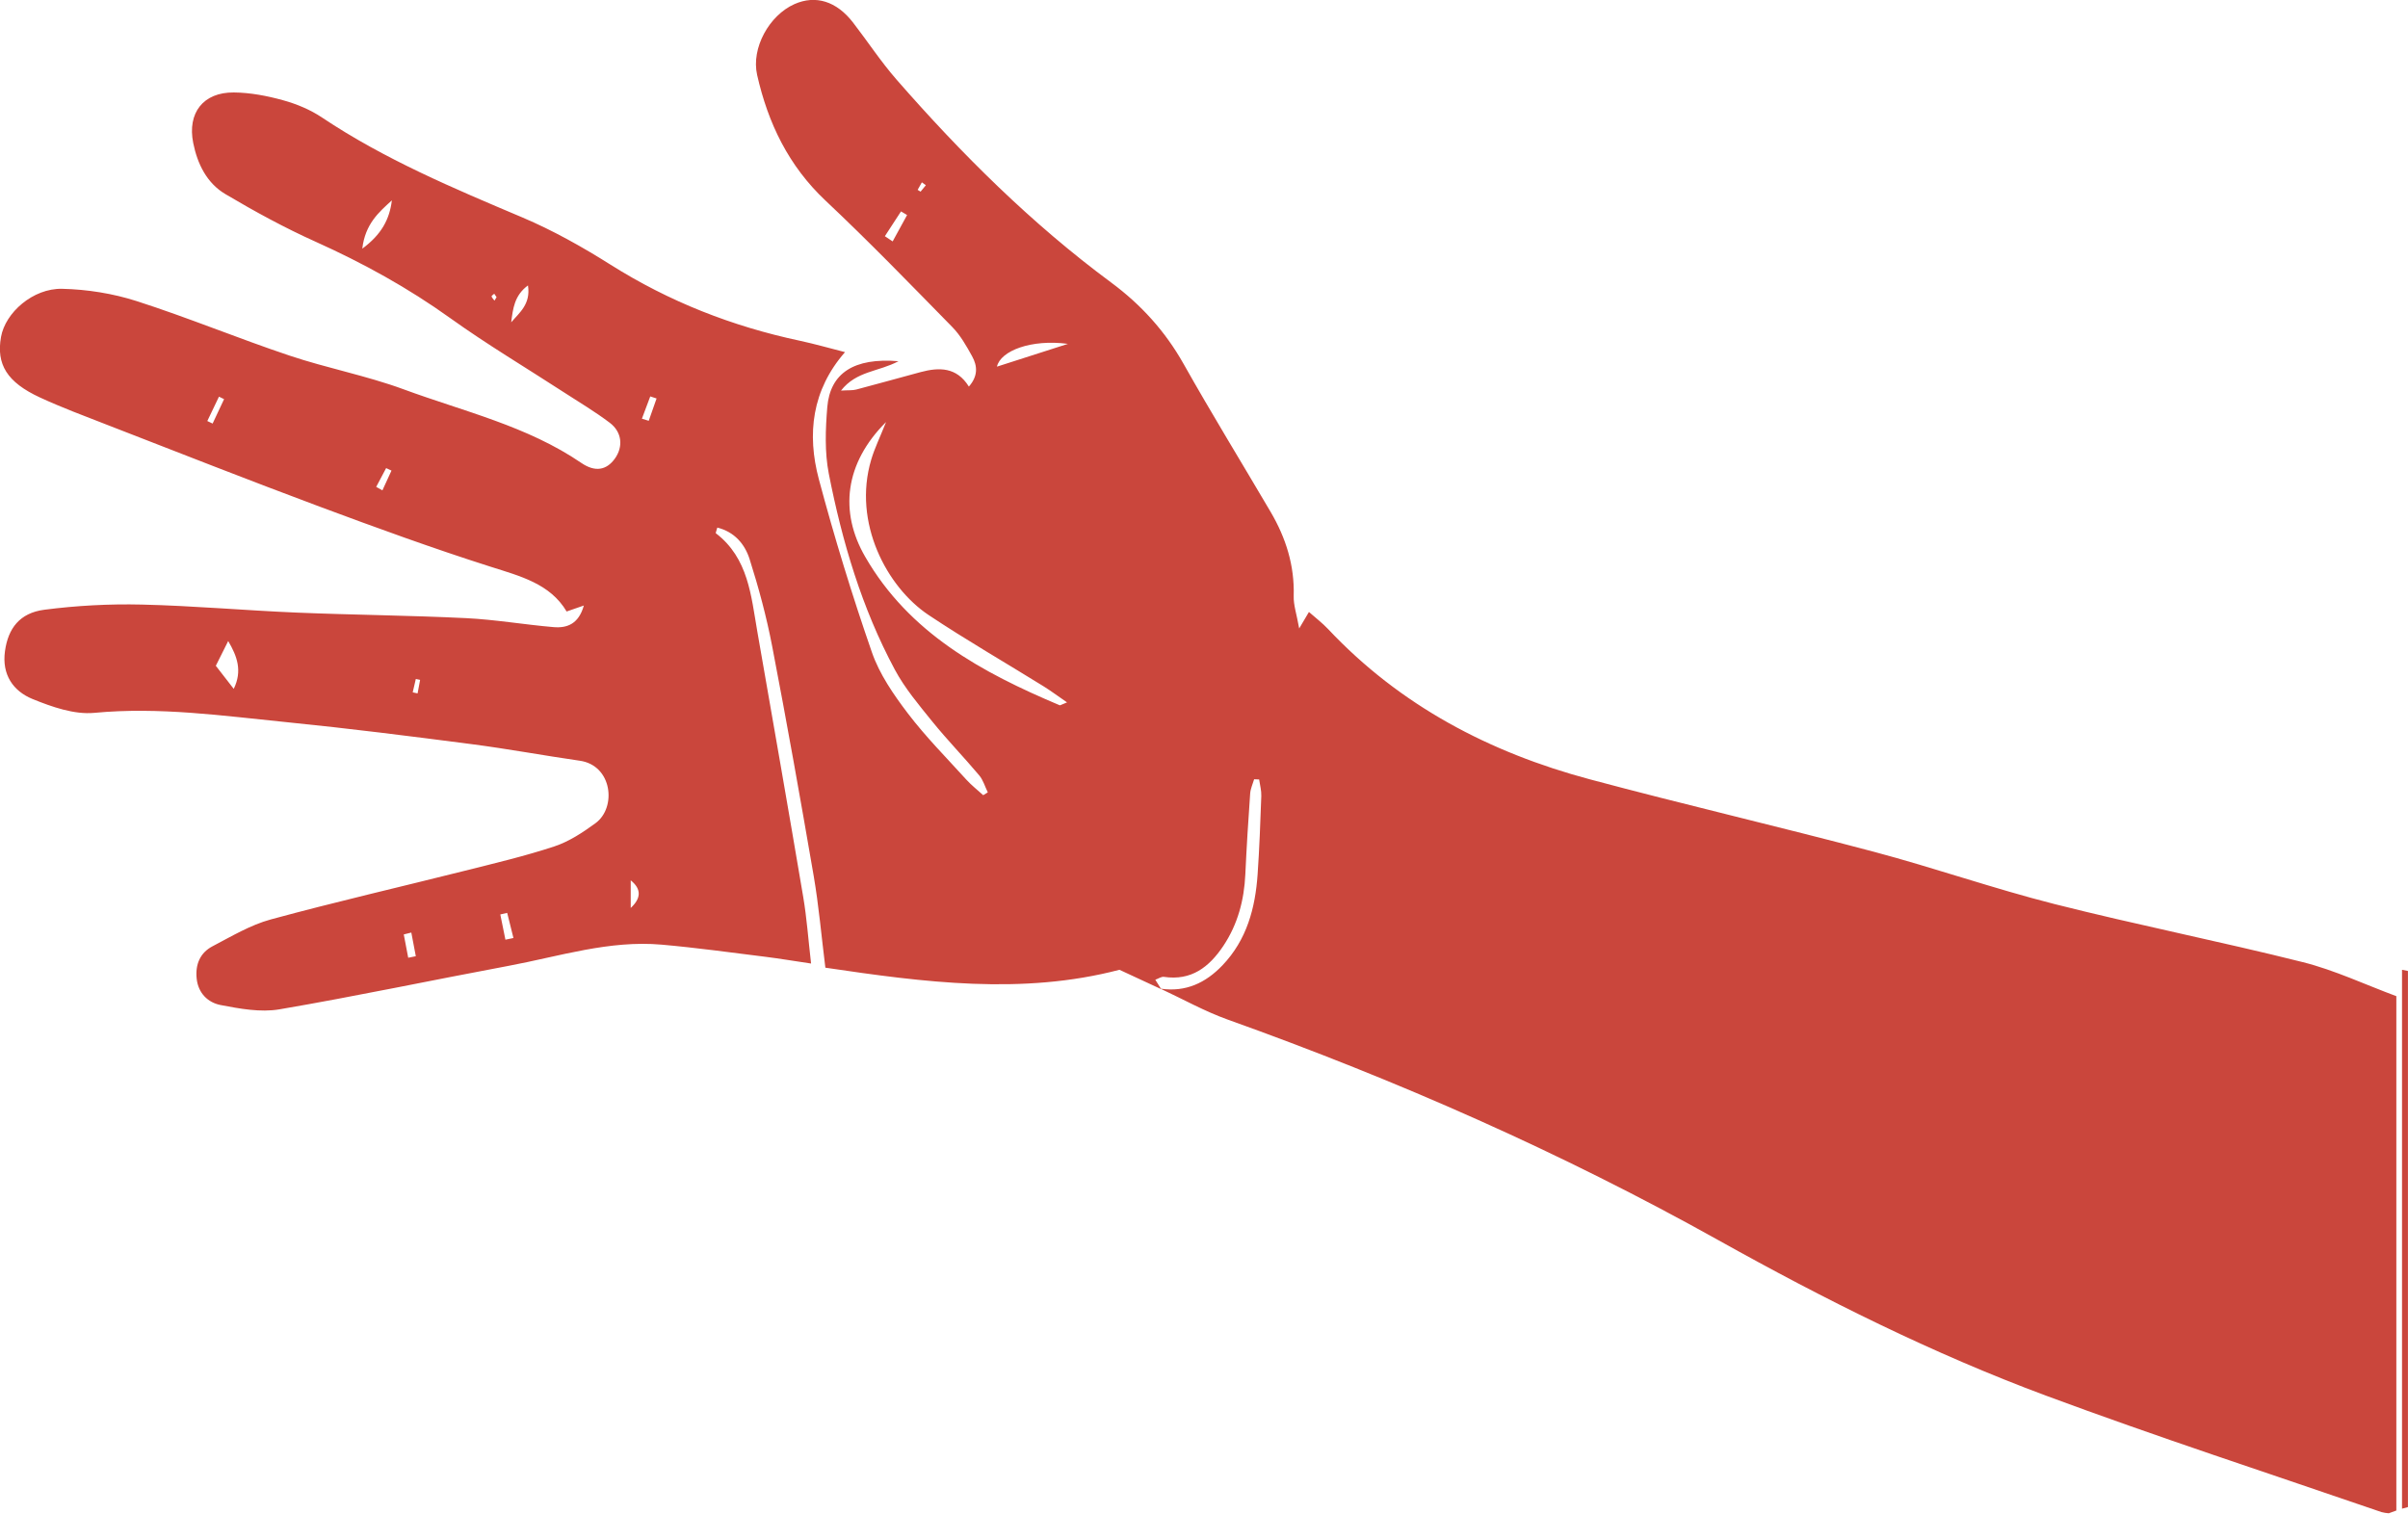
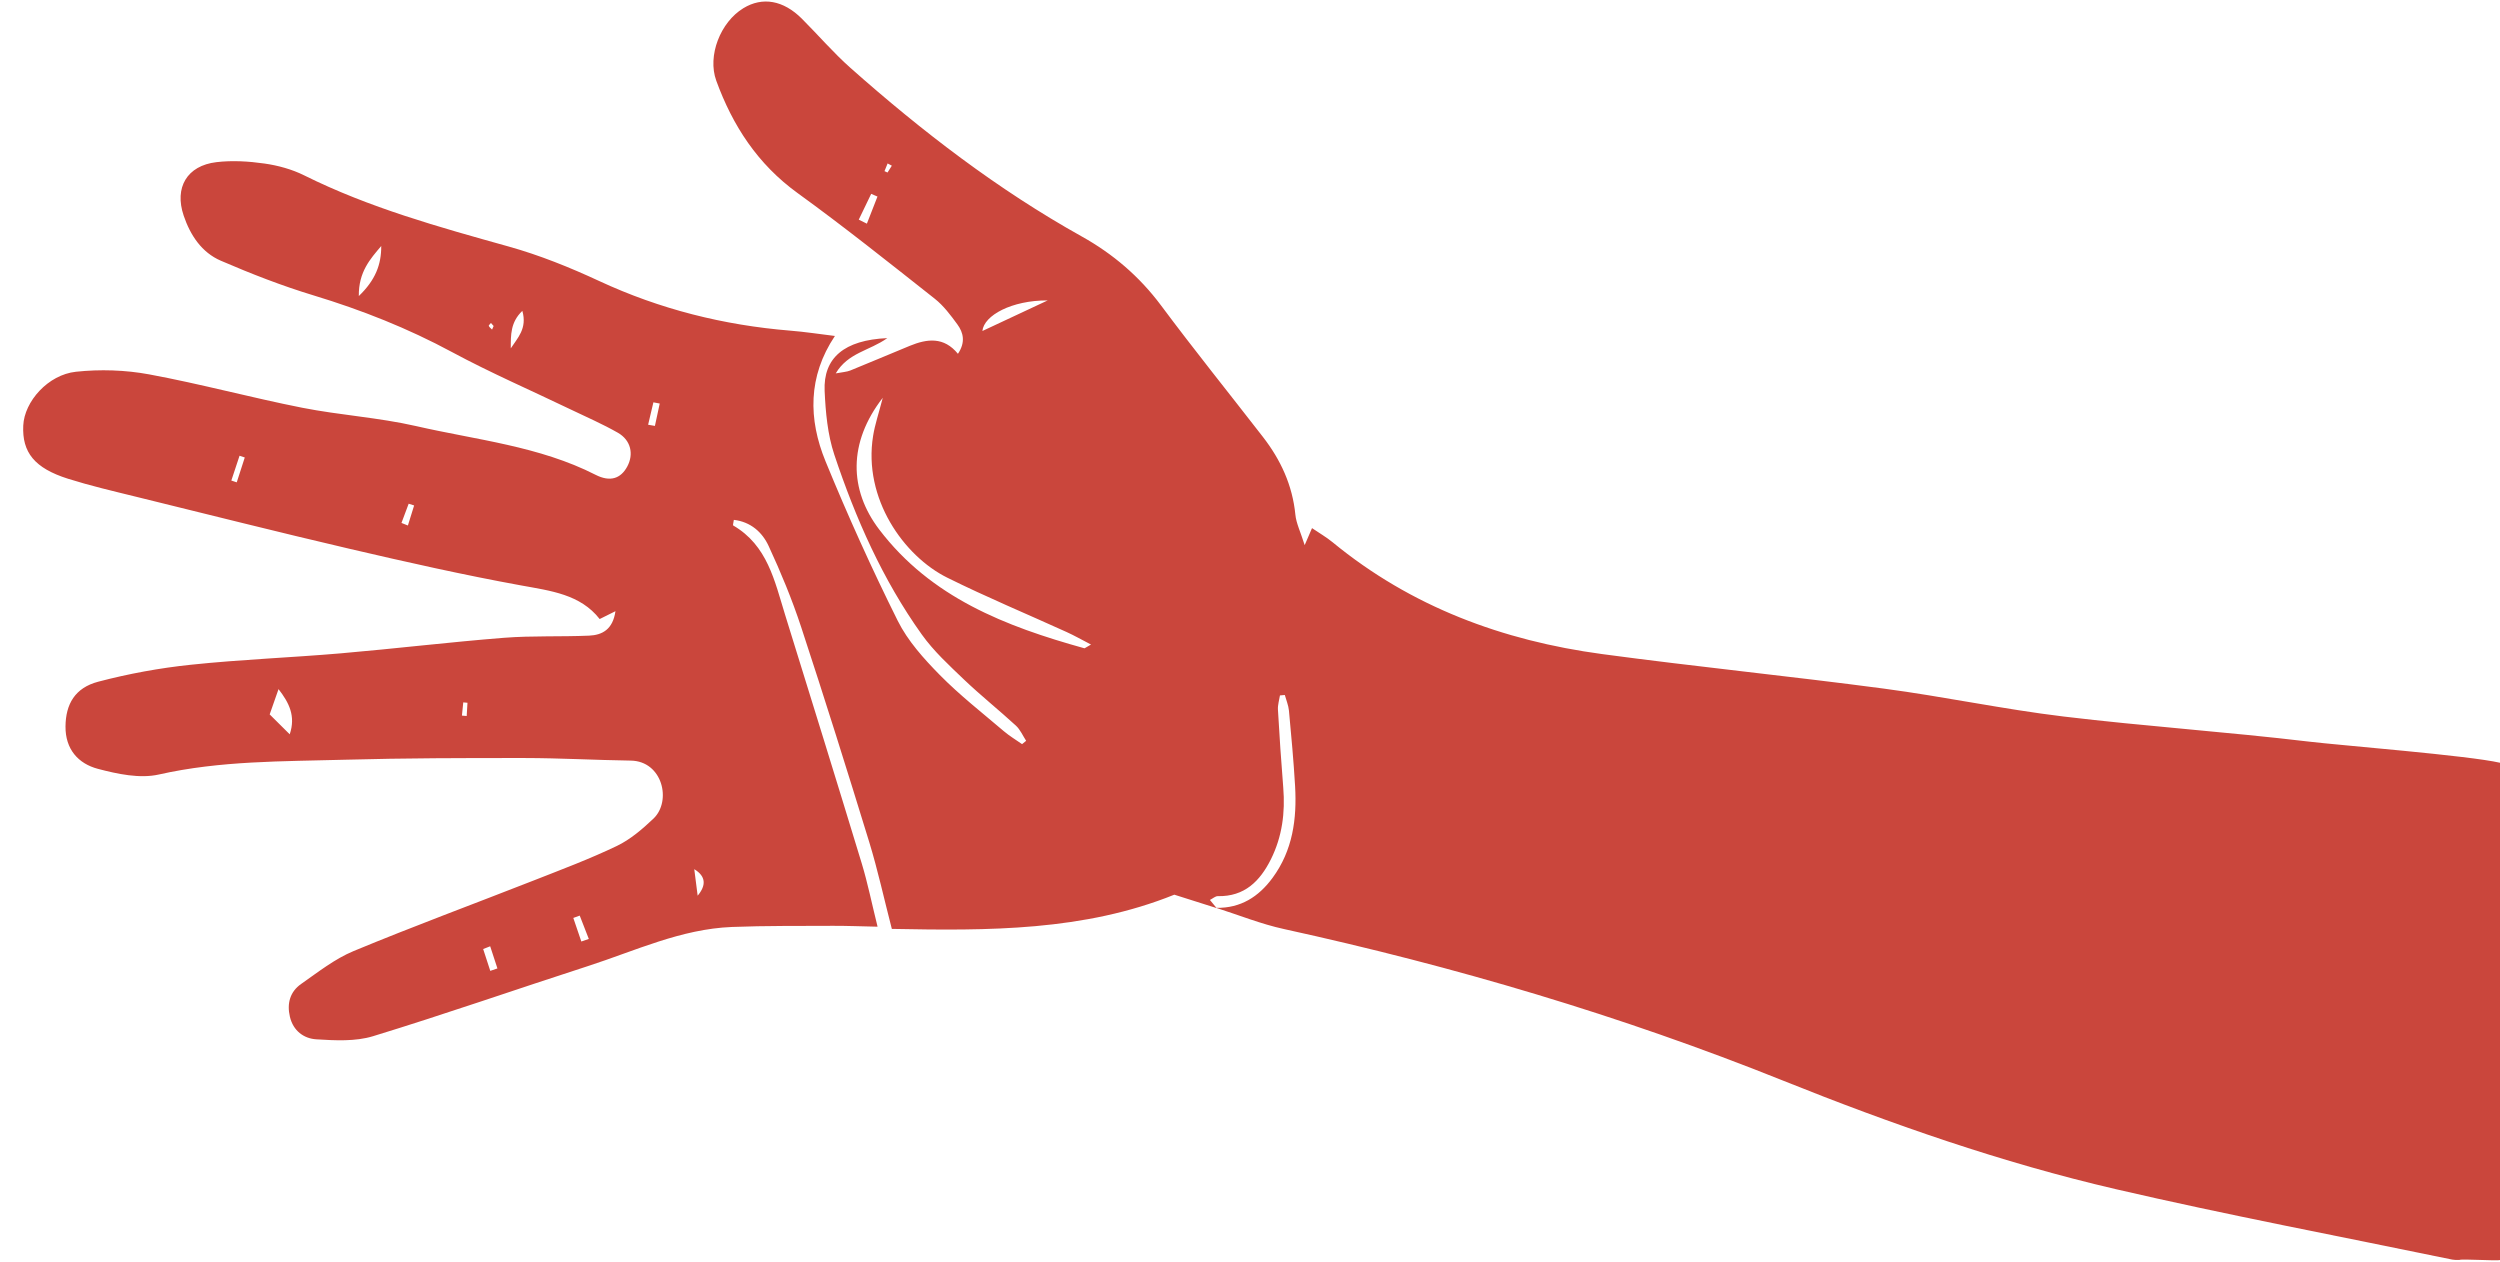
- <svg xmlns="http://www.w3.org/2000/svg" version="1.1" id="Layer_1" x="0px" y="0px" viewBox="0 0 503.88 316.69" style="enable-background:new 0 0 503.88 316.69;" xml:space="preserve">
+ <svg xmlns="http://www.w3.org/2000/svg" version="1.1" id="Layer_1" x="0px" y="0px" viewBox="0 0 545 275" style="enable-background:new 0 0 545 275;" xml:space="preserve">
  <style type="text/css">
	.st0{fill:#CA463C;stroke:#000000;stroke-width:4;stroke-linejoin:round;stroke-miterlimit:10;}
	.st1{fill:#CA463C;stroke:#000000;stroke-width:4;stroke-miterlimit:10;}
	.st2{fill:#F15F3C;stroke:#000000;stroke-width:4;stroke-linejoin:round;stroke-miterlimit:10;}
	.st3{fill:none;stroke:#000000;stroke-width:4;stroke-miterlimit:10;}
	.st4{fill:#5E1642;stroke:#000000;stroke-width:4;stroke-linejoin:round;stroke-miterlimit:10;}
	.st5{fill:#5E1642;}
	.st6{fill:#310E34;stroke:#000000;stroke-width:2;stroke-linejoin:round;stroke-miterlimit:10;}
	.st7{fill:#310E34;stroke:#000000;stroke-width:2;stroke-miterlimit:10;}
	.st8{fill:#CA463C;stroke:#000000;stroke-width:2;stroke-linejoin:round;stroke-miterlimit:10;}
	.st9{fill:none;stroke:#000000;stroke-width:2;stroke-miterlimit:10;}
	.st10{fill:#F15F3C;stroke:#000000;stroke-width:2;stroke-linejoin:round;stroke-miterlimit:10;}
	.st11{fill:#F15F3C;}
	.st12{fill:#310E34;}
	.st13{fill:none;stroke:#310E34;stroke-width:5;stroke-linecap:round;stroke-miterlimit:10;}
	.st14{fill:none;stroke:#310E34;stroke-width:5;stroke-linecap:round;stroke-linejoin:round;stroke-miterlimit:10;}
	.st15{fill:#CA463C;}
	.st16{fill:#972E41;}
	.st17{fill:none;stroke:#310E34;stroke-width:0.565;stroke-linecap:round;stroke-miterlimit:10;}
	.st18{fill:none;stroke:#310E34;stroke-width:0.565;stroke-linecap:round;stroke-linejoin:round;stroke-miterlimit:10;}
	.st19{fill:none;stroke:#5E1642;stroke-width:0.556;stroke-linecap:round;stroke-miterlimit:10;}
	.st20{fill:none;stroke:#972E41;stroke-width:0.556;stroke-linecap:round;stroke-miterlimit:10;}
	.st21{fill:none;stroke:#972E41;stroke-width:0.556;stroke-linecap:round;stroke-linejoin:round;stroke-miterlimit:10;}
	.st22{fill:#972E41;stroke:#CA463C;stroke-width:0.25;stroke-miterlimit:10;}
	.st23{fill:#310E34;stroke:#5E1642;stroke-width:0.25;stroke-miterlimit:10;}
	.st24{fill:#F15F3C;stroke:#972E41;stroke-width:0.25;stroke-miterlimit:10;}
	.st25{fill:#310E34;stroke:#972E41;stroke-width:0.25;stroke-miterlimit:10;}
	.st26{clip-path:url(#SVGID_7_);}
</style>
  <g>
-     <path class="st15" d="M502.63,202.95v112.78c0.41-0.12,0.83-0.23,1.24-0.34c0-37.4,0-74.79,0-112.19   C503.46,203.13,503.04,203.05,502.63,202.95z" />
-     <path class="st15" d="M499.85,316.69c0.52-0.21,1.05-0.4,1.59-0.58V208.47c-6.54-2.42-12.89-5.44-19.58-7.12   c-17.24-4.33-34.7-7.79-51.93-12.15c-12.72-3.22-25.15-7.58-37.83-10.95c-19.76-5.25-39.68-9.87-59.43-15.16   c-20.96-5.61-39.66-15.4-54.73-31.41c-1.22-1.3-2.66-2.39-4.04-3.61c-0.59,1-1.02,1.71-2.04,3.45c-0.53-2.99-1.21-4.91-1.15-6.8   c0.19-6.39-1.64-12.16-4.82-17.58c-6.07-10.33-12.35-20.56-18.23-31c-3.84-6.82-8.9-12.39-15.14-17.01   c-16.69-12.35-31.32-26.9-44.94-42.5c-3.27-3.75-6.02-7.95-9.07-11.9c-3.46-4.49-7.85-5.83-12.27-3.87   c-5.28,2.35-9.08,9.19-7.81,14.82c2.28,10.09,6.58,19.03,14.32,26.31c9.09,8.55,17.78,17.53,26.52,26.45   c1.71,1.74,2.97,3.98,4.16,6.14c1.08,1.96,1.28,4.08-0.69,6.32c-2.56-4.1-6.21-4.07-10.1-3.03c-4.49,1.2-8.96,2.47-13.46,3.65   c-0.79,0.21-1.66,0.12-3.2,0.22c3.22-4.13,7.87-3.92,12.03-6.15c-9.29-0.77-14.3,2.47-14.9,9.61c-0.38,4.62-0.56,9.44,0.32,13.94   c2.8,14.24,6.91,28.13,13.81,40.99c2.09,3.9,5.03,7.38,7.83,10.85c3.14,3.88,6.63,7.47,9.84,11.29c0.83,0.99,1.2,2.36,1.79,3.55   c-0.32,0.2-0.64,0.4-0.96,0.59c-1.18-1.08-2.46-2.07-3.54-3.26c-4.14-4.57-8.51-8.97-12.23-13.86c-2.98-3.92-5.93-8.19-7.52-12.78   c-4.14-11.92-7.84-24.01-11.1-36.21c-2.53-9.48-1.46-18.67,5.47-26.61c-3.34-0.85-6.37-1.72-9.44-2.38   c-14.13-3-27.34-8.17-39.61-15.91c-5.9-3.72-12.06-7.18-18.47-9.9c-14.42-6.1-28.82-12.15-41.92-20.91   c-2.45-1.64-5.33-2.84-8.18-3.62c-3.33-0.92-6.83-1.59-10.27-1.62c-6.41-0.06-9.76,4.29-8.5,10.56c0.88,4.4,2.85,8.41,6.73,10.71   c6.13,3.63,12.42,7.07,18.91,9.98C76,55.07,85.4,60.25,94.25,66.6c7.69,5.51,15.84,10.36,23.78,15.52   c3.21,2.08,6.52,4.05,9.56,6.35c2.59,1.96,2.85,5.03,1.07,7.51c-1.74,2.42-4.12,2.87-7,0.91c-11.33-7.74-24.62-10.78-37.21-15.42   c-7.77-2.86-16.02-4.42-23.89-7.06c-10.72-3.59-21.18-7.93-31.94-11.39c-4.98-1.6-10.38-2.46-15.61-2.58   c-6.11-0.14-11.9,4.99-12.8,10.08c-1.01,5.73,1.25,9.47,8.15,12.66c4.52,2.09,9.21,3.84,13.86,5.65   c14.88,5.77,29.73,11.63,44.68,17.2c11.83,4.41,23.71,8.73,35.73,12.56c6.25,1.99,12.47,3.55,15.94,9.38   c1.31-0.45,2.21-0.77,3.6-1.25c-1.07,3.85-3.5,4.76-6.32,4.52c-6.12-0.52-12.21-1.58-18.33-1.88c-11.81-0.58-23.64-0.67-35.45-1.16   c-10.81-0.45-21.6-1.43-32.41-1.68c-6.78-0.16-13.64,0.21-20.37,1.08c-5.19,0.67-7.6,3.93-8.25,8.68   c-0.68,4.9,1.71,8.35,5.78,10.01c4.06,1.65,8.72,3.29,12.92,2.89c13.59-1.29,26.93,0.62,40.32,1.96   c12.9,1.29,25.76,2.92,38.61,4.59c7.57,0.98,15.09,2.38,22.66,3.47c6.81,0.98,7.74,9.81,3.28,13.07c-2.65,1.94-5.53,3.84-8.61,4.86   c-6.14,2.03-12.47,3.52-18.75,5.1c-13.54,3.4-27.15,6.53-40.61,10.19c-4.25,1.16-8.21,3.54-12.17,5.61   c-2.58,1.35-3.62,3.77-3.32,6.74c0.32,3.1,2.39,5.05,5.02,5.56c4.02,0.77,8.35,1.57,12.29,0.9c16.05-2.74,31.98-6.12,47.99-9.11   c10.59-1.98,21.03-5.4,32-4.43c7.28,0.64,14.52,1.65,21.78,2.55c2.88,0.36,5.75,0.85,9.49,1.4c-0.6-5.2-0.91-9.62-1.65-13.97   c-3.13-18.52-6.37-37.01-9.6-55.51c-1.31-7.51-1.87-15.35-8.67-20.56c-0.09-0.07,0.14-0.56,0.3-1.19c3.59,0.89,5.76,3.47,6.75,6.58   c1.9,5.99,3.55,12.09,4.73,18.26c3.08,15.99,5.93,32.02,8.69,48.07c1.06,6.18,1.6,12.46,2.44,19.19   c20.63,3.06,41.17,5.77,61.54,0.44c3.03,1.41,5.86,2.72,8.7,4.04c-0.01-0.01-0.02-0.03-0.02-0.04c4.64,2.16,9.14,4.69,13.94,6.41   c35.48,12.69,69.84,27.82,102.77,46.21c22.1,12.34,44.75,23.68,68.48,32.5c23.22,8.62,46.78,16.31,70.21,24.37   C498.81,316.57,499.31,316.64,499.85,316.69z M186.79,50.52c-0.54-0.36-1.09-0.72-1.63-1.09c1.12-1.73,2.25-3.46,3.38-5.19   c0.42,0.25,0.85,0.51,1.27,0.76C188.8,46.84,187.8,48.68,186.79,50.52z M192.63,40.11c-0.2-0.13-0.41-0.25-0.61-0.38   c0.29-0.52,0.59-1.05,0.88-1.57c0.28,0.2,0.56,0.4,0.84,0.6C193.37,39.21,193,39.66,192.63,40.11z M75.81,52.04   c0.61-5.2,3.48-7.64,6.19-10.11C81.51,45.92,79.82,49.07,75.81,52.04z M103.47,62.91c-0.21-0.29-0.5-0.56-0.61-0.88   c-0.04-0.11,0.36-0.37,0.56-0.56c0.16,0.24,0.33,0.48,0.49,0.72C103.77,62.43,103.62,62.67,103.47,62.91z M106.97,67.45   c0.37-2.83,0.64-5.61,3.51-7.72C111.09,63.67,108.66,65.45,106.97,67.45z M44.49,88.64c-0.37-0.18-0.74-0.35-1.11-0.53   c0.81-1.7,1.63-3.4,2.44-5.1c0.36,0.17,0.72,0.34,1.07,0.52C46.1,85.23,45.29,86.94,44.49,88.64z M80.02,102.62   c-0.43-0.24-0.87-0.49-1.3-0.73c0.69-1.31,1.38-2.62,2.08-3.93c0.37,0.17,0.75,0.35,1.12,0.52   C81.28,99.87,80.65,101.25,80.02,102.62z M48.91,144.16c-1.36-1.75-2.28-2.93-3.75-4.83c0.64-1.28,1.61-3.23,2.59-5.18   C49.63,137.35,50.75,140.38,48.91,144.16z M87.38,145.11c-0.34-0.07-0.68-0.15-1.02-0.22c0.22-0.93,0.43-1.86,0.65-2.8   c0.3,0.06,0.6,0.13,0.9,0.19C87.74,143.23,87.56,144.17,87.38,145.11z M85.42,200.43c-0.31-1.63-0.62-3.25-0.93-4.88l1.58-0.39   c0.31,1.65,0.63,3.3,0.94,4.95C86.48,200.22,85.95,200.32,85.42,200.43z M105.76,196.65c-0.36-1.76-0.71-3.52-1.07-5.28   c0.48-0.11,0.96-0.22,1.44-0.33c0.44,1.75,0.87,3.51,1.31,5.26C106.89,196.41,106.32,196.53,105.76,196.65z M131.98,190.01v-5.78   C134.32,186.1,134.1,188.05,131.98,190.01z M135.75,88.06c-0.48-0.15-0.95-0.3-1.43-0.44c0.58-1.55,1.17-3.1,1.75-4.66   c0.44,0.14,0.88,0.29,1.32,0.43C136.85,84.95,136.3,86.51,135.75,88.06z M221.74,147.59c-16.26-6.86-31.49-15.07-40.73-31.13   c-5.38-9.34-4.28-19.49,4.4-28.14c-1.32,3.31-2.42,5.54-3.11,7.89c-3.92,13.19,3.29,26.67,11.99,32.48   c7.87,5.25,16.08,9.97,24.12,14.96c1.49,0.93,2.9,1.99,4.87,3.34C222.02,147.49,221.84,147.64,221.74,147.59z M208.61,76.73   c0.75-3.31,7.15-5.79,14.86-4.77C217.86,73.76,213.09,75.29,208.61,76.73z M263.16,182.96c-0.49,7.08-2.26,13.72-7.36,19.06   c-3.53,3.69-7.68,5.63-12.87,4.89c-0.33-0.53-0.67-1.07-1.18-1.88c0.68-0.24,1.28-0.68,1.8-0.6c5.74,0.86,9.47-2.05,12.43-6.47   c3.03-4.54,4.36-9.59,4.61-15c0.26-5.63,0.61-11.26,1.01-16.89c0.07-1.01,0.54-2,0.83-2.99c0.35,0.01,0.7,0.03,1.05,0.04   c0.16,1.15,0.49,2.31,0.45,3.45C263.73,172.04,263.54,177.51,263.16,182.96z" />
+     <path class="st15" d="M536.13,274.67c0.5-0.28,8.36,0.26,8.87,0.01v-108.4c-6.85-1.58-34.76-3.78-41.67-4.61   c-17.79-2.12-35.69-3.33-53.47-5.47c-13.13-1.58-26.11-4.35-39.23-6.09c-20.43-2.71-40.94-4.77-61.36-7.52   c-21.68-2.92-41.63-10.3-58.75-24.37c-1.39-1.14-2.97-2.04-4.5-3.09c-0.46,1.07-0.79,1.84-1.6,3.71c-0.92-2.92-1.84-4.75-2.03-6.65   c-0.63-6.41-3.2-11.95-7.08-16.95c-7.4-9.55-14.98-18.96-22.2-28.65c-4.72-6.33-10.49-11.25-17.32-15.06   c-18.28-10.2-34.77-22.88-50.38-36.72c-3.75-3.33-7.04-7.17-10.6-10.73c-4.04-4.04-8.6-4.83-12.76-2.29   c-4.98,3.03-7.89,10.35-5.9,15.81c3.57,9.8,9.02,18.18,17.7,24.47c10.19,7.38,20.03,15.24,29.91,23.04   c1.93,1.52,3.48,3.6,4.95,5.61c1.33,1.82,1.8,3.91,0.12,6.41c-3.08-3.77-6.73-3.28-10.49-1.74c-4.33,1.78-8.64,3.62-12.98,5.38   c-0.77,0.31-1.65,0.34-3.17,0.63c2.69-4.54,7.37-4.93,11.24-7.69c-9.39,0.42-13.98,4.31-13.66,11.52   c0.21,4.66,0.65,9.51,2.11,13.89c4.63,13.87,10.52,27.24,19.07,39.2c2.59,3.63,5.97,6.73,9.22,9.84   c3.64,3.47,7.59,6.62,11.29,10.02c0.96,0.88,1.51,2.2,2.24,3.32c-0.3,0.24-0.59,0.48-0.89,0.72c-1.32-0.93-2.73-1.76-3.95-2.8   c-4.73-4.03-9.66-7.88-14-12.29c-3.48-3.54-6.98-7.43-9.16-11.81c-5.67-11.38-10.92-23-15.74-34.77   c-3.75-9.15-3.86-18.48,2.05-27.31c-3.45-0.42-6.59-0.91-9.75-1.16c-14.51-1.19-28.38-4.66-41.64-10.82   c-6.37-2.96-12.98-5.63-19.74-7.52c-15.2-4.25-30.37-8.44-44.59-15.52c-2.66-1.32-5.69-2.15-8.64-2.57   c-3.44-0.49-7.03-0.71-10.47-0.3c-6.42,0.76-9.21,5.55-7.14,11.65c1.45,4.29,3.93,8.04,8.11,9.84c6.59,2.84,13.32,5.47,20.19,7.55   c10.48,3.18,20.55,7.16,30.21,12.37c8.39,4.52,17.17,8.32,25.77,12.46c3.48,1.67,7.03,3.21,10.38,5.12   c2.84,1.63,3.5,4.66,2.04,7.37c-1.43,2.65-3.75,3.4-6.88,1.81c-12.32-6.28-26-7.61-39.18-10.64c-8.14-1.86-16.58-2.37-24.79-3.99   c-11.17-2.21-22.2-5.21-33.39-7.28c-5.18-0.96-10.69-1.13-15.93-0.57c-6.13,0.65-11.26,6.52-11.5,11.72   c-0.28,5.86,2.46,9.3,9.77,11.61c4.79,1.51,9.7,2.66,14.58,3.86C45,112.05,60.59,116,76.25,119.65   c12.39,2.89,24.82,5.69,37.34,7.97c6.51,1.19,12.92,1.94,17.14,7.33c1.25-0.62,2.11-1.05,3.44-1.71c-0.57,3.99-2.88,5.2-5.74,5.33   c-6.19,0.27-12.41-0.01-18.57,0.47c-11.88,0.94-23.72,2.37-35.59,3.39c-10.86,0.93-21.78,1.34-32.62,2.48   c-6.8,0.71-13.61,1.96-20.23,3.7c-5.1,1.34-7.09,4.91-7.14,9.74c-0.05,4.98,2.78,8.13,7.07,9.26c4.28,1.13,9.14,2.17,13.29,1.23   c13.42-3.03,27.01-2.84,40.57-3.22c13.06-0.36,26.13-0.38,39.19-0.37c7.7,0.01,15.4,0.45,23.09,0.56c6.94,0.1,8.99,8.81,4.96,12.65   c-2.4,2.28-5.04,4.55-7.98,5.96c-5.88,2.82-12.01,5.12-18.09,7.51c-13.1,5.14-26.3,10.01-39.29,15.4c-4.1,1.7-7.75,4.59-11.44,7.17   c-2.41,1.68-3.14,4.24-2.45,7.16c0.72,3.06,3.04,4.74,5.73,4.91c4.12,0.26,8.54,0.5,12.4-0.68c15.69-4.8,31.19-10.22,46.8-15.27   c10.34-3.34,20.33-8.1,31.42-8.54c7.36-0.29,14.73-0.21,22.1-0.25c2.93-0.01,5.85,0.11,9.66,0.19c-1.27-5.12-2.15-9.5-3.44-13.76   c-5.51-18.11-11.12-36.19-16.73-54.27c-2.27-7.34-3.84-15.11-11.31-19.44c-0.1-0.06,0.06-0.57,0.15-1.22   c3.7,0.43,6.21,2.72,7.59,5.71c2.66,5.74,5.1,11.64,7.08,17.65c5.13,15.59,10.04,31.25,14.86,46.94c1.85,6.05,3.2,12.25,4.91,18.87   c21.02,0.41,41.9,0.48,61.58-7.46c3.21,1.02,6.21,1.97,9.21,2.92c-0.01-0.01-0.02-0.02-0.03-0.03c4.91,1.56,9.74,3.52,14.76,4.61   c37.1,8.13,73.39,18.84,108.68,33c23.67,9.5,47.77,17.93,72.64,23.7c24.32,5.64,48.87,10.29,73.32,15.35   C535.07,274.68,535.58,274.69,536.13,274.67z M188.98,48.76c-0.59-0.29-1.18-0.58-1.77-0.88c0.9-1.87,1.81-3.74,2.71-5.62   c0.46,0.2,0.91,0.4,1.37,0.59C190.52,44.83,189.75,46.8,188.98,48.76z M193.48,37.61c-0.22-0.1-0.44-0.2-0.66-0.3   c0.23-0.56,0.45-1.12,0.68-1.68c0.31,0.16,0.61,0.33,0.92,0.49C194.1,36.61,193.79,37.11,193.48,37.61z M78.22,64.54   c-0.06-5.28,2.49-8.08,4.89-10.91C83.13,57.68,81.85,61.05,78.22,64.54z M107.27,71.85c-0.25-0.26-0.57-0.49-0.72-0.81   c-0.05-0.11,0.31-0.42,0.48-0.63c0.19,0.22,0.39,0.44,0.58,0.66C107.5,71.33,107.39,71.59,107.27,71.85z M111.35,75.94   c0-2.88-0.08-5.69,2.52-8.17C114.98,71.63,112.79,73.72,111.35,75.94z M51.61,105.15c-0.39-0.13-0.78-0.26-1.18-0.39   c0.6-1.8,1.19-3.61,1.79-5.41c0.38,0.13,0.76,0.25,1.14,0.38C52.78,101.53,52.19,103.34,51.61,105.15z M88.92,114.56   c-0.47-0.19-0.93-0.37-1.4-0.56c0.52-1.4,1.05-2.79,1.57-4.19c0.4,0.13,0.79,0.25,1.19,0.38   C89.83,111.65,89.38,113.11,88.92,114.56z M63.16,160.08c-1.58-1.57-2.66-2.64-4.37-4.34c0.47-1.36,1.2-3.44,1.93-5.51   C63,153.18,64.51,156.07,63.16,160.08z M101.74,156.09c-0.35-0.03-0.7-0.06-1.04-0.09c0.1-0.96,0.19-1.92,0.29-2.88   c0.31,0.03,0.62,0.05,0.92,0.08C101.85,154.16,101.8,155.13,101.74,156.09z M106.88,211.65c-0.52-1.59-1.04-3.17-1.55-4.76   l1.53-0.6c0.53,1.61,1.05,3.22,1.58,4.83C107.91,211.3,107.4,211.48,106.88,211.65z M126.73,205.25c-0.58-1.71-1.17-3.43-1.75-5.14   c0.47-0.17,0.93-0.34,1.4-0.51c0.66,1.7,1.32,3.39,1.98,5.09C127.82,204.88,127.28,205.07,126.73,205.25z M152.09,195.26   l-0.74-5.78C153.93,191.05,153.96,193.02,152.09,195.26z M142.77,92.85c-0.49-0.09-0.99-0.17-1.48-0.26   c0.39-1.63,0.77-3.25,1.15-4.88c0.46,0.09,0.92,0.18,1.38,0.26C143.47,89.6,143.12,91.22,142.77,92.85z M236.38,141.32   c-17.14-4.77-33.41-11.03-44.72-25.9c-6.57-8.65-6.79-18.93,0.78-28.7c-0.9,3.48-1.71,5.85-2.1,8.28   c-2.23,13.69,6.71,26.24,16.16,30.93c8.54,4.24,17.36,7.91,26.04,11.86c1.61,0.73,3.16,1.61,5.3,2.72   C236.64,141.18,236.48,141.35,236.38,141.32z M214.16,72.16c0.33-3.4,6.41-6.71,14.24-6.67C223.02,68.01,218.45,70.15,214.16,72.16   z M282.33,171.37c0.41,7.14-0.5,14-4.91,20c-3.05,4.15-6.96,6.62-12.24,6.54c-0.4-0.49-0.81-0.98-1.42-1.72   c0.65-0.33,1.19-0.84,1.72-0.83c5.84,0.12,9.2-3.27,11.59-8.06c2.45-4.93,3.12-10.15,2.68-15.59c-0.46-5.66-0.83-11.34-1.16-17.01   c-0.06-1.02,0.28-2.07,0.44-3.1c0.35-0.03,0.7-0.06,1.06-0.09c0.31,1.13,0.79,2.25,0.9,3.4   C281.5,160.38,282.01,165.87,282.33,171.37z" />
  </g>
</svg>
